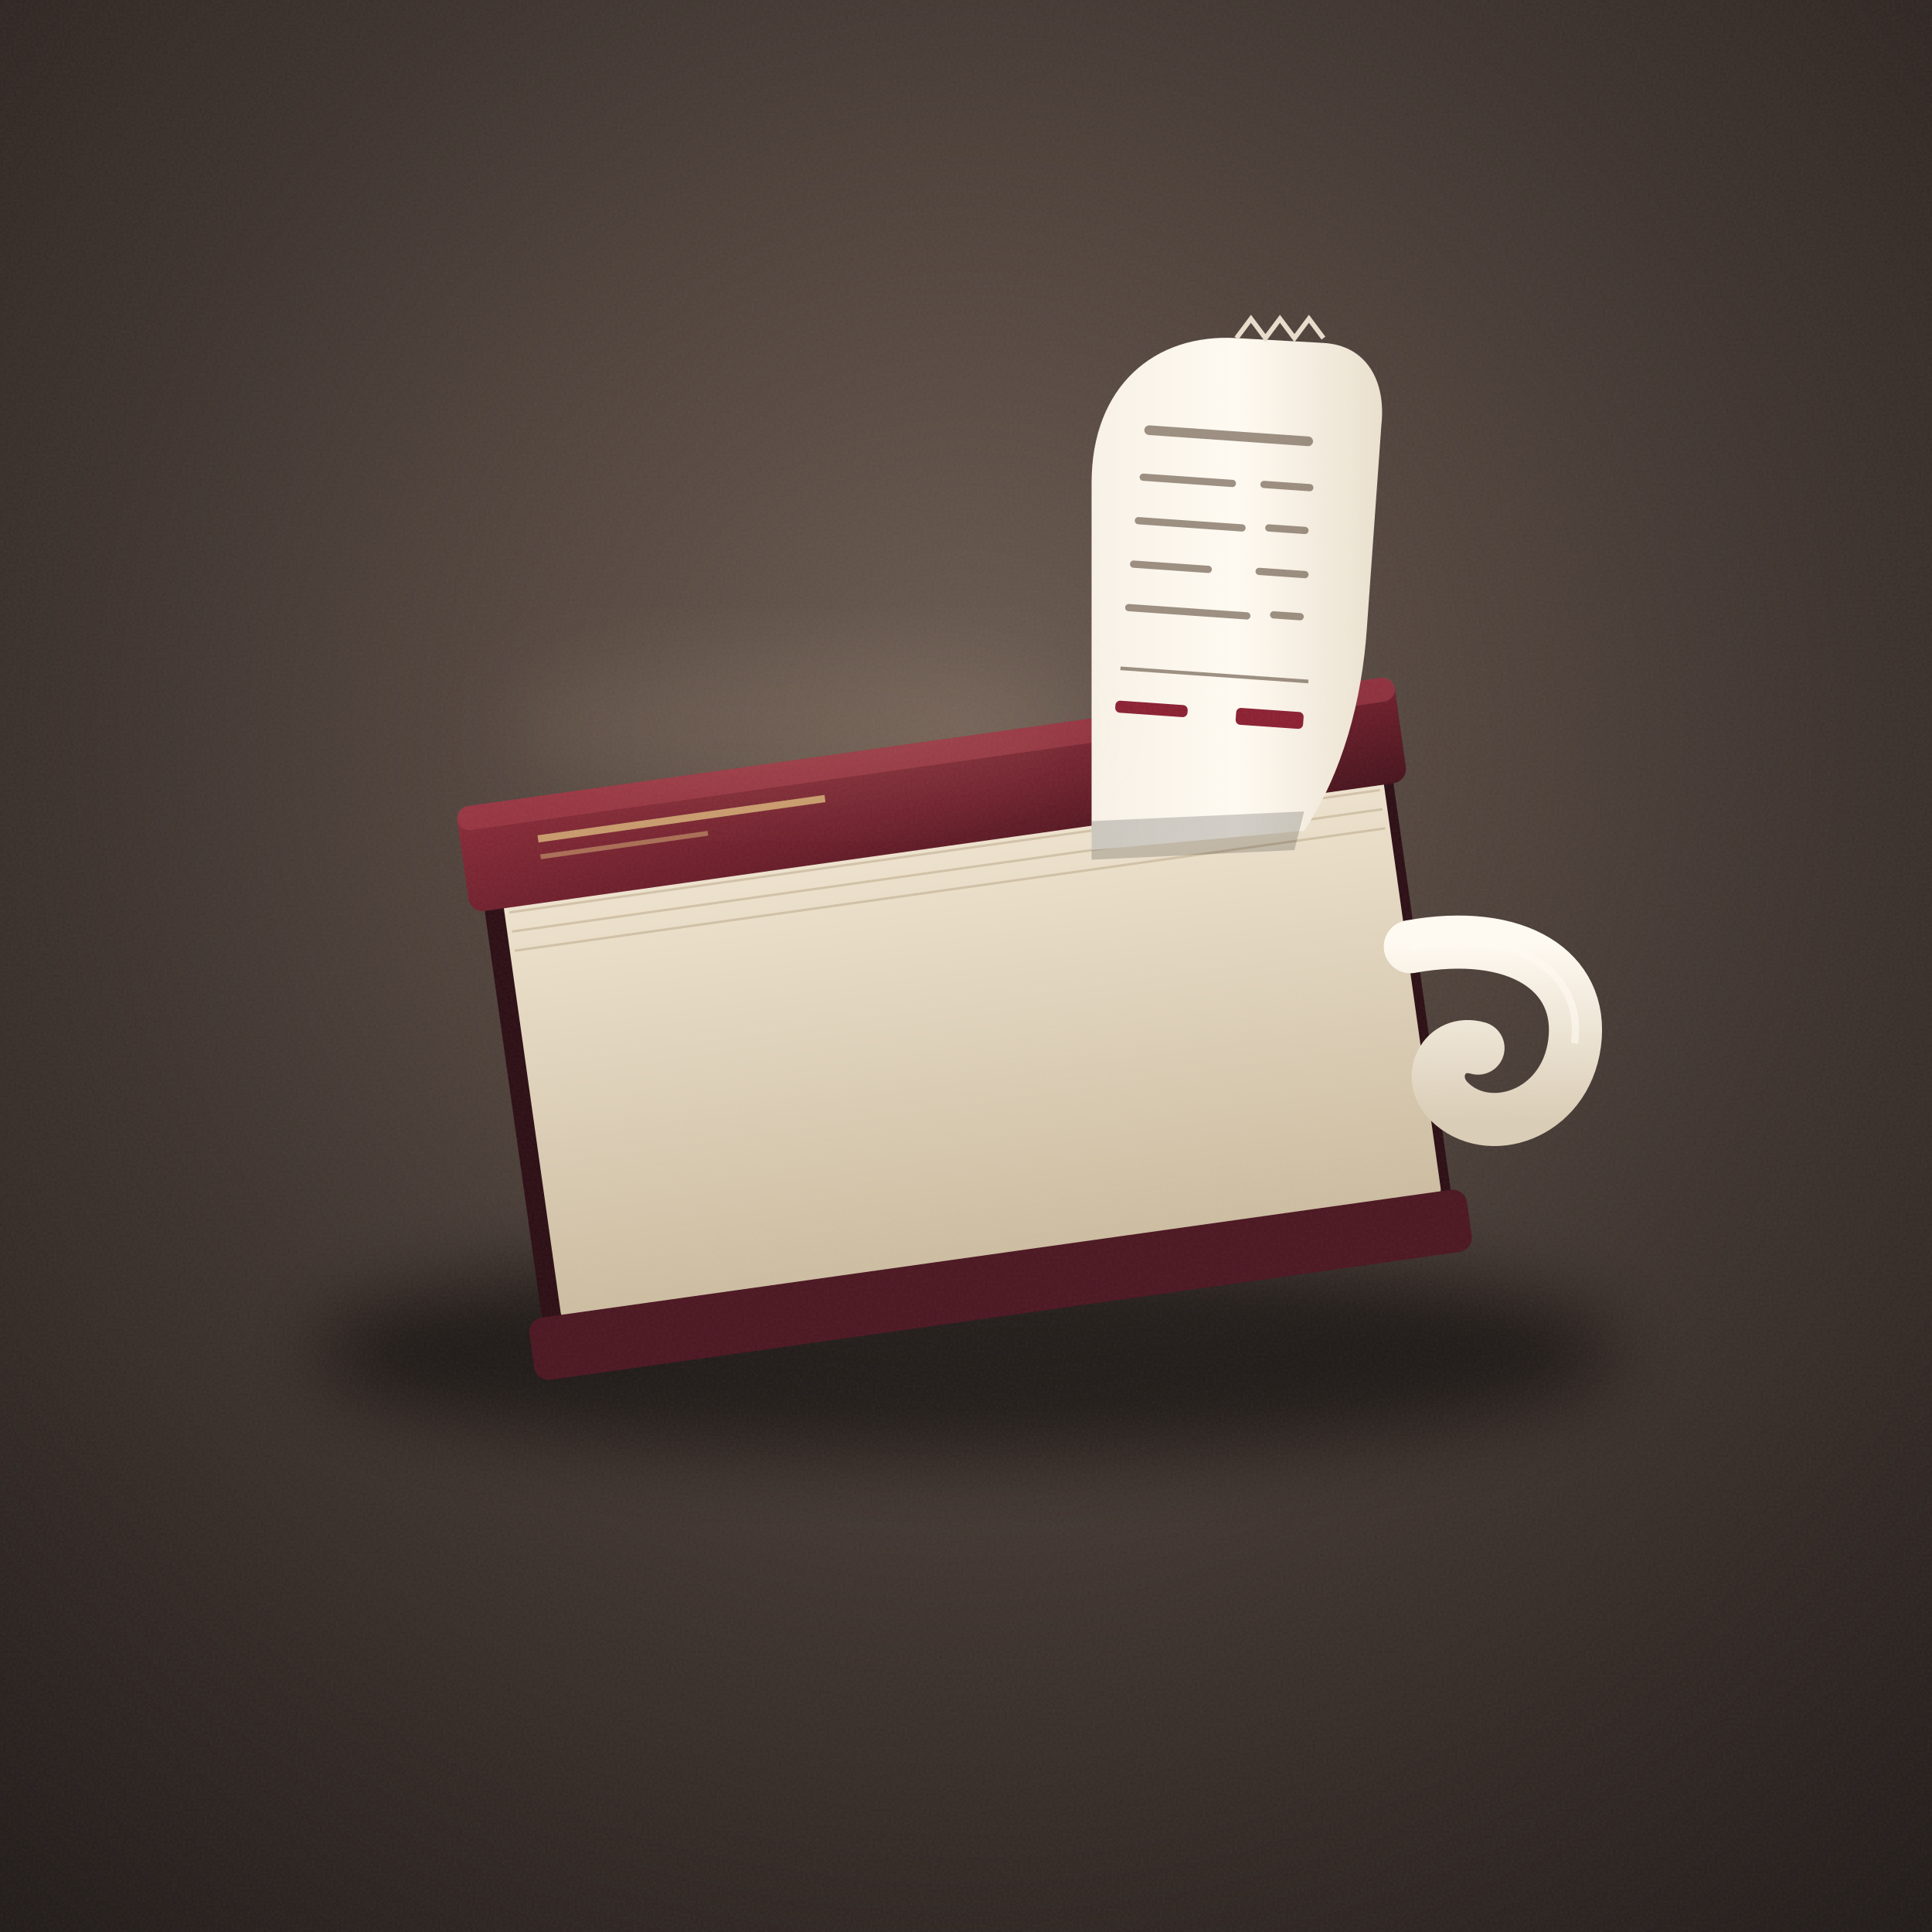
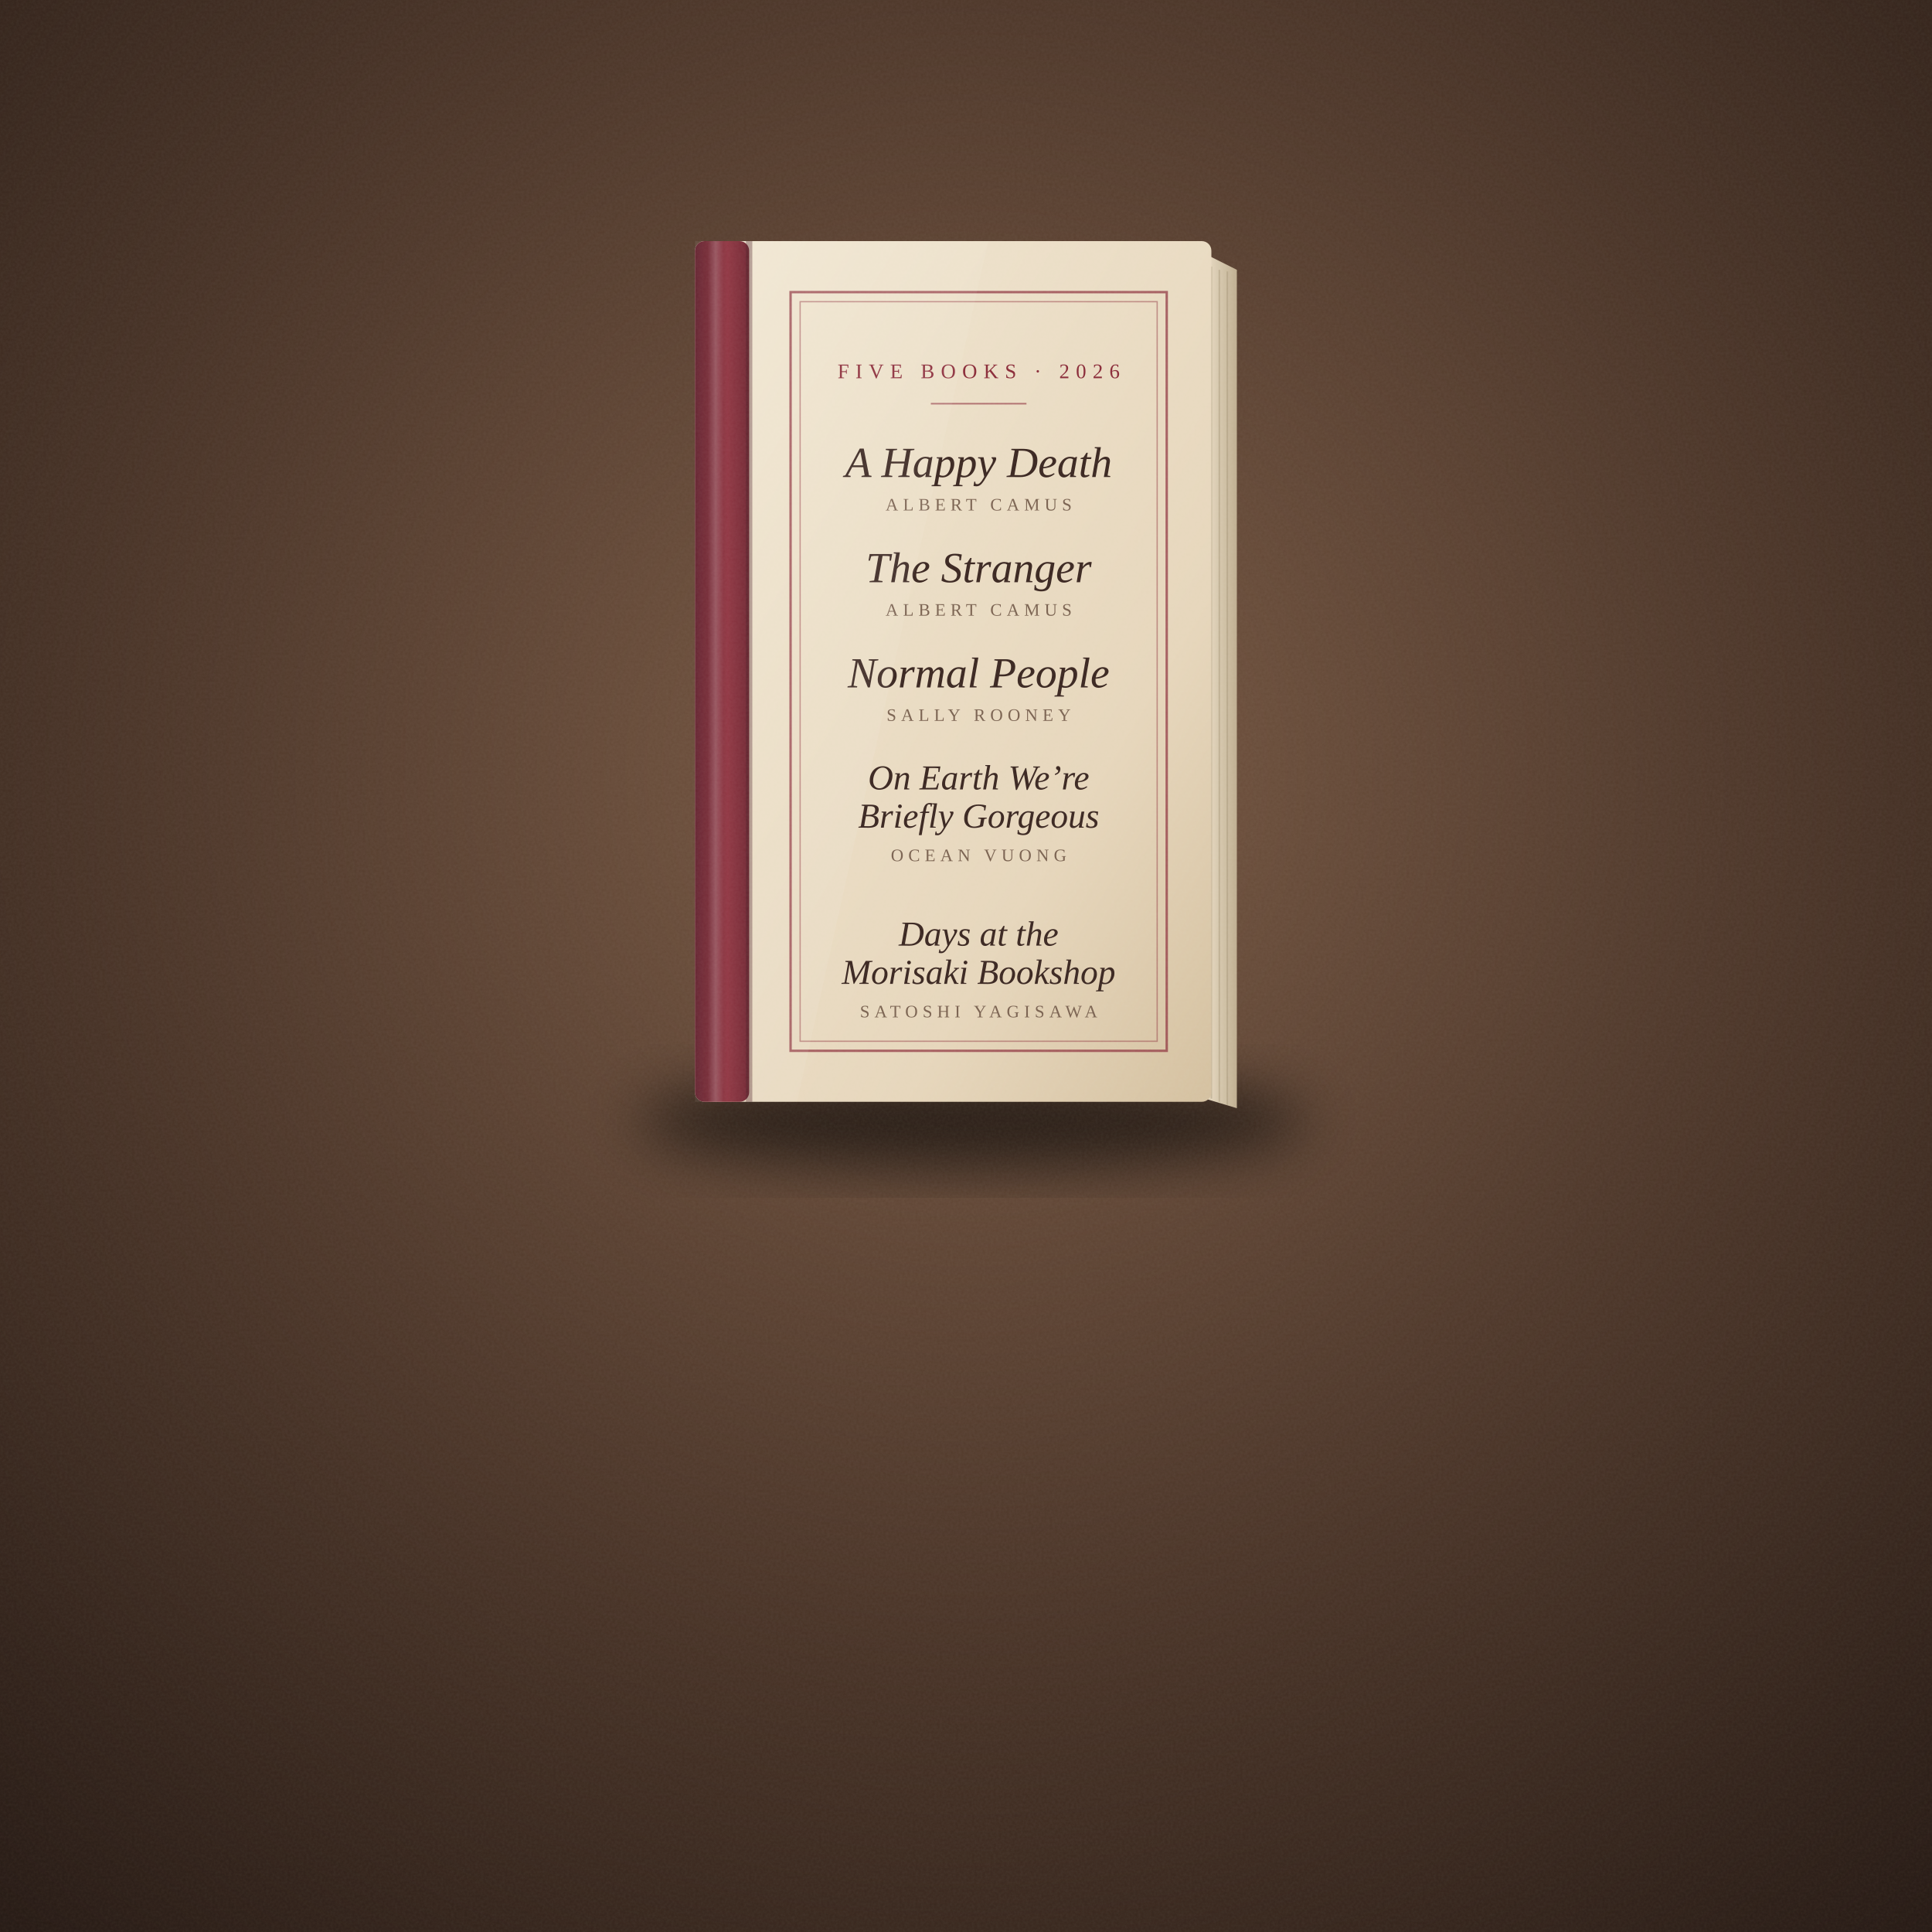
- <svg xmlns="http://www.w3.org/2000/svg" viewBox="0 0 800 800" role="img" aria-label="A closed book with a long paper receipt tucked inside it as a bookmark, curling out over the edge">
+ <svg xmlns="http://www.w3.org/2000/svg" viewBox="0 0 800 800" role="img" aria-label="A single book standing on a brown background, its cover listing the five books reviewed: A Happy Death, The Stranger, Normal People, On Earth We're Briefly Gorgeous, Days at the Morisaki Bookshop">
  <defs>
-     <radialGradient id="bg" cx="50%" cy="38%" r="80%">
-       <stop offset="0" stop-color="#6a5a50" />
-       <stop offset=".55" stop-color="#3d322d" />
-       <stop offset="1" stop-color="#1f1917" />
+     <radialGradient id="bg" cx="50%" cy="40%" r="78%">
+       <stop offset="0" stop-color="#7a5a44" />
+       <stop offset=".55" stop-color="#4a3427" />
+       <stop offset="1" stop-color="#241812" />
    </radialGradient>
    <linearGradient id="cover" x1="0" y1="0" x2="1" y2="1">
-       <stop offset="0" stop-color="#8a2b38" />
-       <stop offset=".6" stop-color="#6a1d29" />
-       <stop offset="1" stop-color="#45121b" />
+       <stop offset="0" stop-color="#f1e6d2" />
+       <stop offset=".7" stop-color="#e6d6bb" />
+       <stop offset="1" stop-color="#d4c09f" />
    </linearGradient>
-     <linearGradient id="pages" x1="0" y1="0" x2="0" y2="1">
-       <stop offset="0" stop-color="#efe4d0" />
-       <stop offset="1" stop-color="#cbbb9f" />
+     <linearGradient id="spine" x1="0" y1="0" x2="1" y2="0">
+       <stop offset="0" stop-color="#5e1a26" />
+       <stop offset=".6" stop-color="#8a2b38" />
+       <stop offset="1" stop-color="#6a1d29" />
    </linearGradient>
-     <linearGradient id="paper" x1="0" y1="0" x2="1" y2="0">
-       <stop offset="0" stop-color="#f7f1e6" />
-       <stop offset=".5" stop-color="#fffaf1" />
-       <stop offset="1" stop-color="#e9dfcd" />
+     <linearGradient id="pages" x1="0" y1="0" x2="1" y2="0">
+       <stop offset="0" stop-color="#e9dcc4" />
+       <stop offset="1" stop-color="#bfae90" />
    </linearGradient>
-     <linearGradient id="curl" x1="0" y1="0" x2="0" y2="1">
-       <stop offset="0" stop-color="#fffaf1" />
-       <stop offset="1" stop-color="#d9ccb5" />
+     <linearGradient id="sheen" x1="0" y1="0" x2="1" y2="0">
+       <stop offset="0" stop-color="#fff" stop-opacity="0" />
+       <stop offset=".5" stop-color="#fff" stop-opacity=".18" />
+       <stop offset="1" stop-color="#fff" stop-opacity="0" />
    </linearGradient>
    <filter id="soft" x="-30%" y="-30%" width="160%" height="160%">
-       <feGaussianBlur stdDeviation="16" />
+       <feGaussianBlur stdDeviation="18" />
    </filter>
    <filter id="grain">
-       <feTurbulence type="fractalNoise" baseFrequency=".9" numOctaves="2" seed="4" />
+       <feTurbulence type="fractalNoise" baseFrequency=".9" numOctaves="2" seed="11" />
      <feColorMatrix values="0 0 0 0 1  0 0 0 0 1  0 0 0 0 1  0 0 0 .05 0" />
    </filter>
  </defs>
  <rect width="800" height="800" fill="url(#bg)" />
-   <ellipse cx="400" cy="560" rx="270" ry="44" fill="#000" opacity=".55" filter="url(#soft)" />
-   <g transform="rotate(-8 400 430)">
-     <rect x="210" y="330" width="380" height="210" rx="6" fill="#2a0d13" />
-     <rect x="218" y="336" width="368" height="186" rx="3" fill="url(#pages)" />
-     <g stroke="#b9a888" stroke-width="1" opacity=".55">
-       <path d="M220 344 H584" />
-       <path d="M220 352 H584" />
-       <path d="M220 360 H584" />
-       <path d="M220 368 H584" />
+   <g transform="translate(132 18) scale(.66)">
+     <ellipse cx="410" cy="676" rx="210" ry="30" fill="#000" opacity=".6" filter="url(#soft)" />
+     <path d="M556 132 L576 142 L576 668 L556 662 Z" fill="url(#pages)" />
+     <g stroke="#a8977a" stroke-width="1" opacity=".5">
+       <path d="M560 140 V662" />
+       <path d="M565 142 V664" />
+       <path d="M570 143 V666" />
    </g>
-     <rect x="204" y="306" width="392" height="44" rx="6" fill="url(#cover)" />
-     <rect x="204" y="306" width="392" height="10" rx="5" fill="#a13a48" opacity=".6" />
-     <rect x="204" y="520" width="392" height="26" rx="6" fill="#4a1520" />
-     <rect x="236" y="322" width="120" height="3" fill="#d9b779" opacity=".8" />
-     <rect x="236" y="330" width="70" height="2" fill="#d9b779" opacity=".5" />
+     <rect x="236" y="124" width="324" height="540" rx="6" fill="url(#cover)" />
+     <rect x="236" y="124" width="34" height="540" rx="6" fill="url(#spine)" />
+     <rect x="268" y="124" width="4" height="540" fill="#3d0f17" opacity=".35" />
+     <rect x="244" y="124" width="10" height="540" fill="url(#sheen)" />
+     <rect x="296" y="156" width="236" height="476" fill="none" stroke="#8a2b38" stroke-width="1.5" opacity=".7" />
+     <rect x="302" y="162" width="224" height="464" fill="none" stroke="#8a2b38" stroke-width=".8" opacity=".45" />
+     <g font-family="'EB Garamond', Garamond, Georgia, 'Times New Roman', serif" fill="#3a2620" text-anchor="middle">
+       <text x="414" y="210" font-size="13" letter-spacing="4" fill="#8a2b38">FIVE BOOKS · 2026</text>
+       <path d="M384 226 H444" stroke="#8a2b38" stroke-width="1" opacity=".6" />
+       <text x="414" y="272" font-size="27" font-style="italic">A Happy Death</text>
+       <text x="414" y="293" font-size="11" letter-spacing="3" fill="#7a6250">ALBERT CAMUS</text>
+       <text x="414" y="338" font-size="27" font-style="italic">The Stranger</text>
+       <text x="414" y="359" font-size="11" letter-spacing="3" fill="#7a6250">ALBERT CAMUS</text>
+       <text x="414" y="404" font-size="27" font-style="italic">Normal People</text>
+       <text x="414" y="425" font-size="11" letter-spacing="3" fill="#7a6250">SALLY ROONEY</text>
+       <text x="414" y="468" font-size="22" font-style="italic">On Earth We’re</text>
+       <text x="414" y="492" font-size="22" font-style="italic">Briefly Gorgeous</text>
+       <text x="414" y="513" font-size="11" letter-spacing="3" fill="#7a6250">OCEAN VUONG</text>
+       <text x="414" y="566" font-size="22" font-style="italic">Days at the</text>
+       <text x="414" y="590" font-size="22" font-style="italic">Morisaki Bookshop</text>
+       <text x="414" y="611" font-size="11" letter-spacing="3" fill="#7a6250">SATOSHI YAGISAWA</text>
+     </g>
+     <path d="M236 124 L420 124 L300 664 L236 664 Z" fill="#fff" opacity=".06" />
  </g>
-   <path d="M452 352 L452 200 C452 160, 478 138, 512 140 L548 142 C566 143, 574 158, 572 176 L566 260 C564 290, 556 320, 540 344 Z" fill="url(#paper)" />
-   <path d="M512 140 l6 -8 l6 8 l6 -8 l6 8 l6 -8 l6 8" fill="none" stroke="#e7dccb" stroke-width="2" />
-   <g fill="#7a6a5a" opacity=".75">
-     <rect x="474" y="176" width="70" height="4" rx="2" transform="rotate(4 474 176)" />
-     <rect x="472" y="196" width="40" height="3" rx="1.5" transform="rotate(4 472 196)" />
-     <rect x="522" y="199" width="22" height="3" rx="1.5" transform="rotate(4 522 199)" />
-     <rect x="470" y="214" width="46" height="3" rx="1.5" transform="rotate(4 470 214)" />
-     <rect x="524" y="217" width="18" height="3" rx="1.5" transform="rotate(4 524 217)" />
-     <rect x="468" y="232" width="34" height="3" rx="1.5" transform="rotate(4 468 232)" />
-     <rect x="520" y="235" width="22" height="3" rx="1.5" transform="rotate(4 520 235)" />
-     <rect x="466" y="250" width="52" height="3" rx="1.5" transform="rotate(4 466 250)" />
-     <rect x="526" y="253" width="14" height="3" rx="1.5" transform="rotate(4 526 253)" />
-     <rect x="464" y="276" width="78" height="1.5" transform="rotate(4 464 276)" />
-   </g>
-   <rect x="462" y="290" width="30" height="5" rx="2" fill="#8a1f31" transform="rotate(4 462 290)" />
-   <rect x="512" y="293" width="28" height="7" rx="2" fill="#8a1f31" transform="rotate(4 512 293)" />
-   <path d="M452 340 L540 336 L536 352 L452 356 Z" fill="#000" opacity=".18" />
-   <path d="M584 392 C628 384, 656 402, 652 432 C648 462, 616 472, 600 456 C590 446, 598 430, 612 434" fill="none" stroke="url(#curl)" stroke-width="22" stroke-linecap="round" />
-   <path d="M584 392 C628 384, 656 402, 652 432" fill="none" stroke="#fffaf1" stroke-width="3" opacity=".6" />
-   <ellipse cx="330" cy="300" rx="120" ry="30" fill="#ffd9b0" opacity=".08" filter="url(#soft)" />
  <rect width="800" height="800" filter="url(#grain)" />
</svg>
